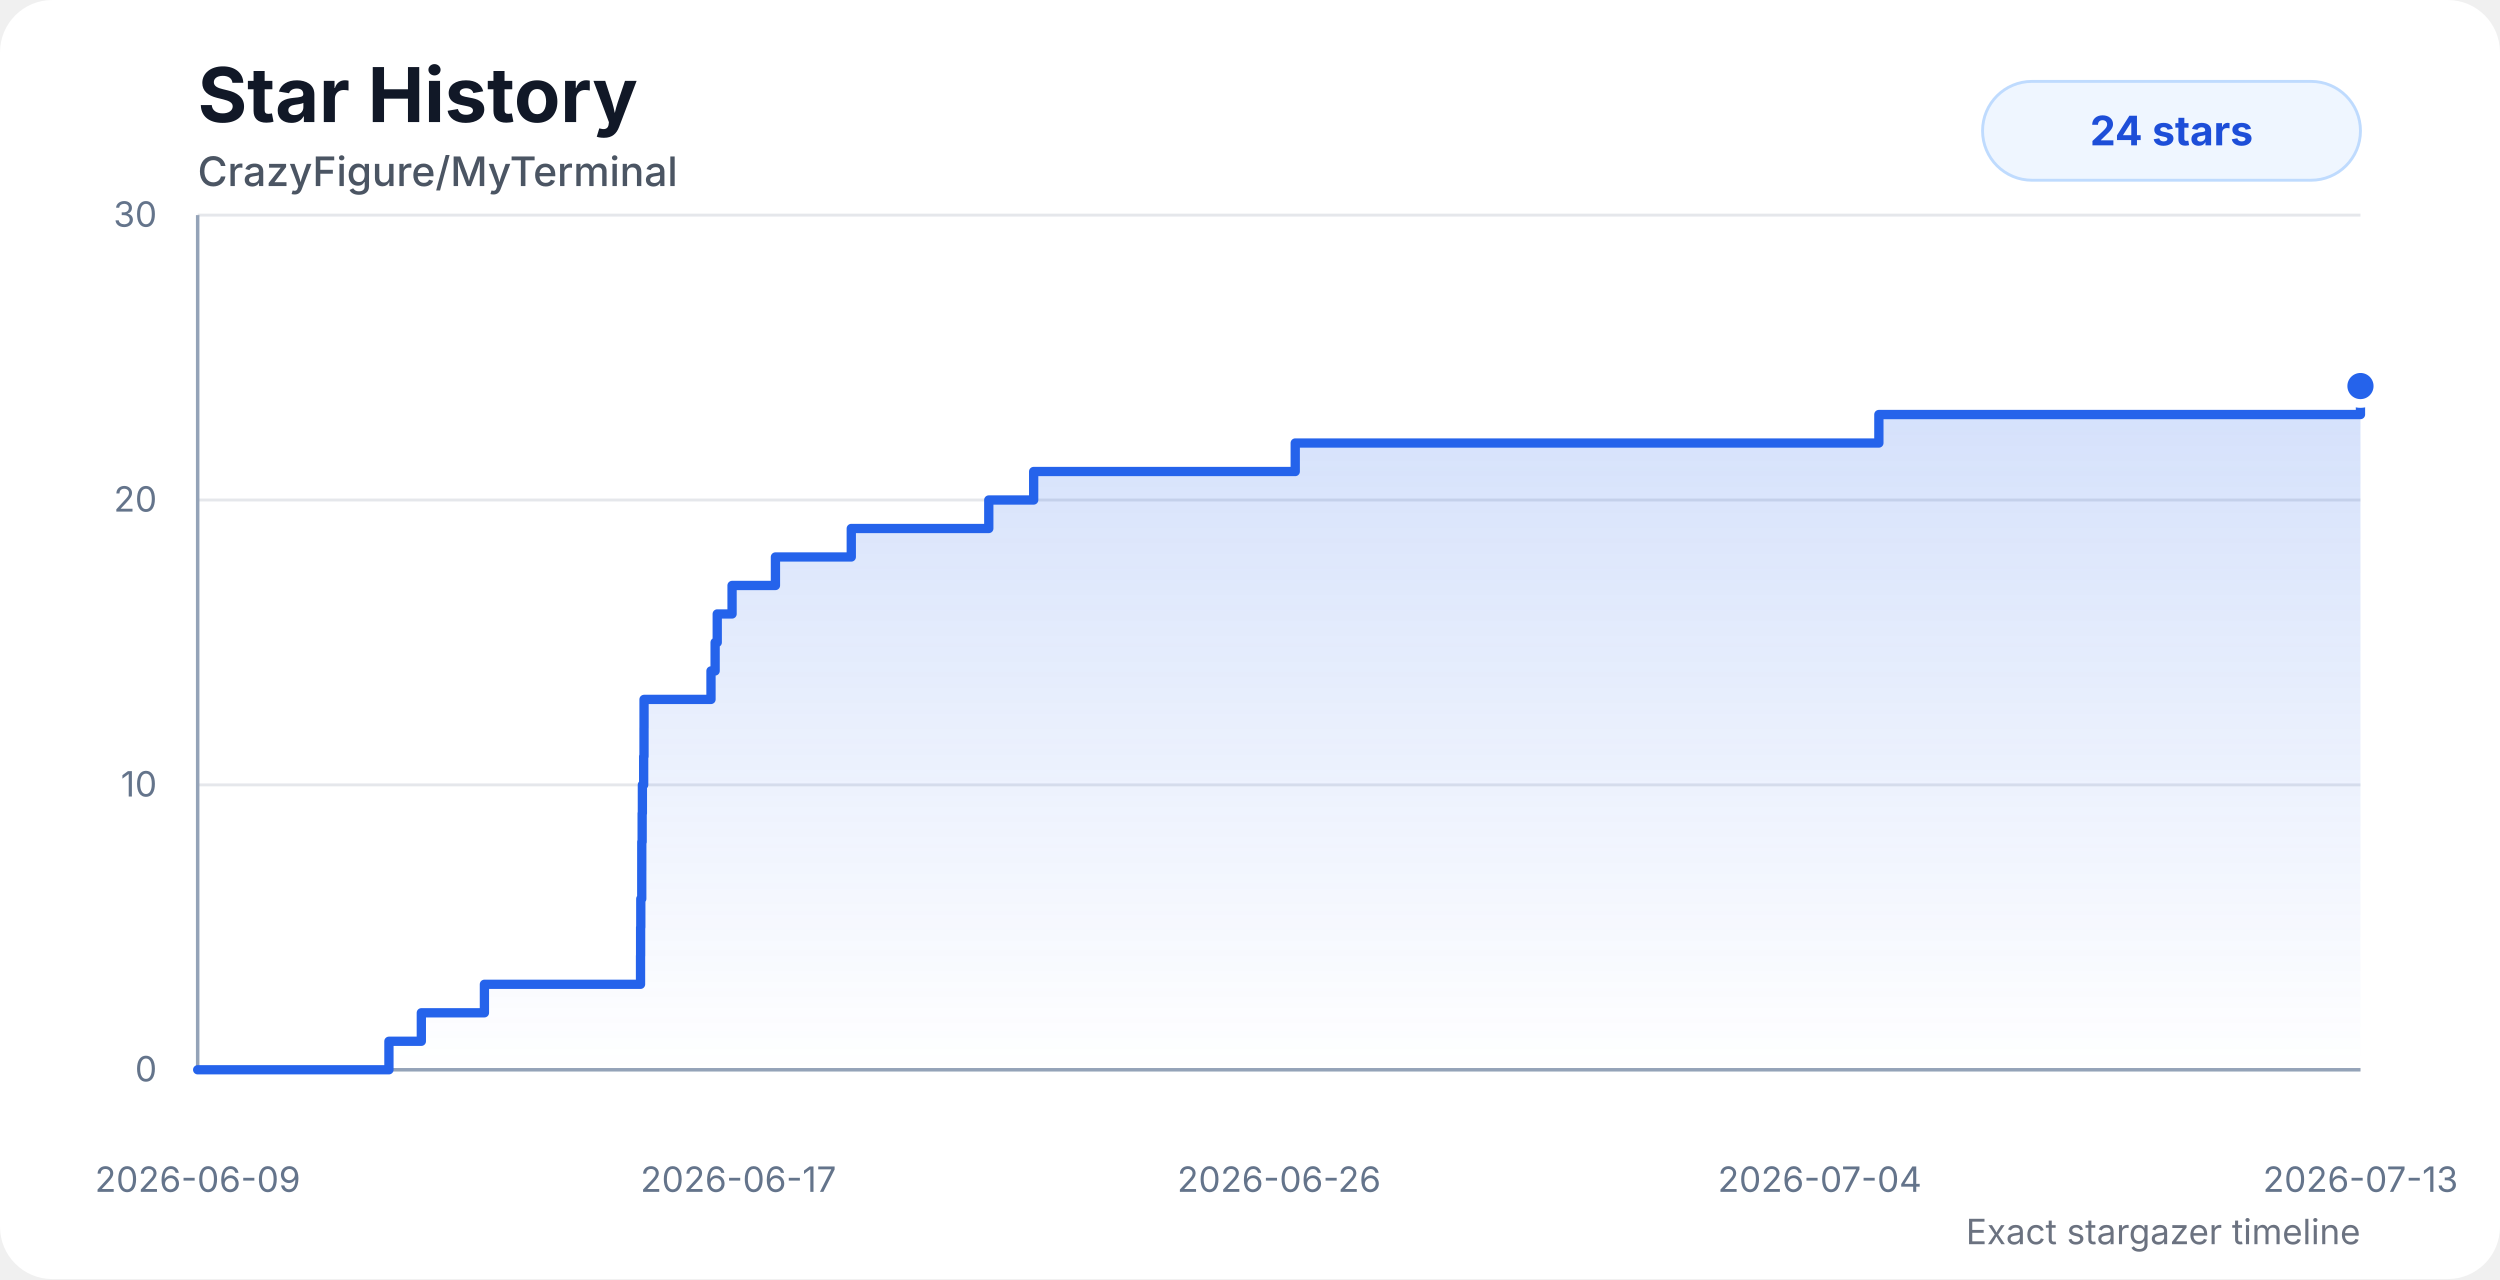
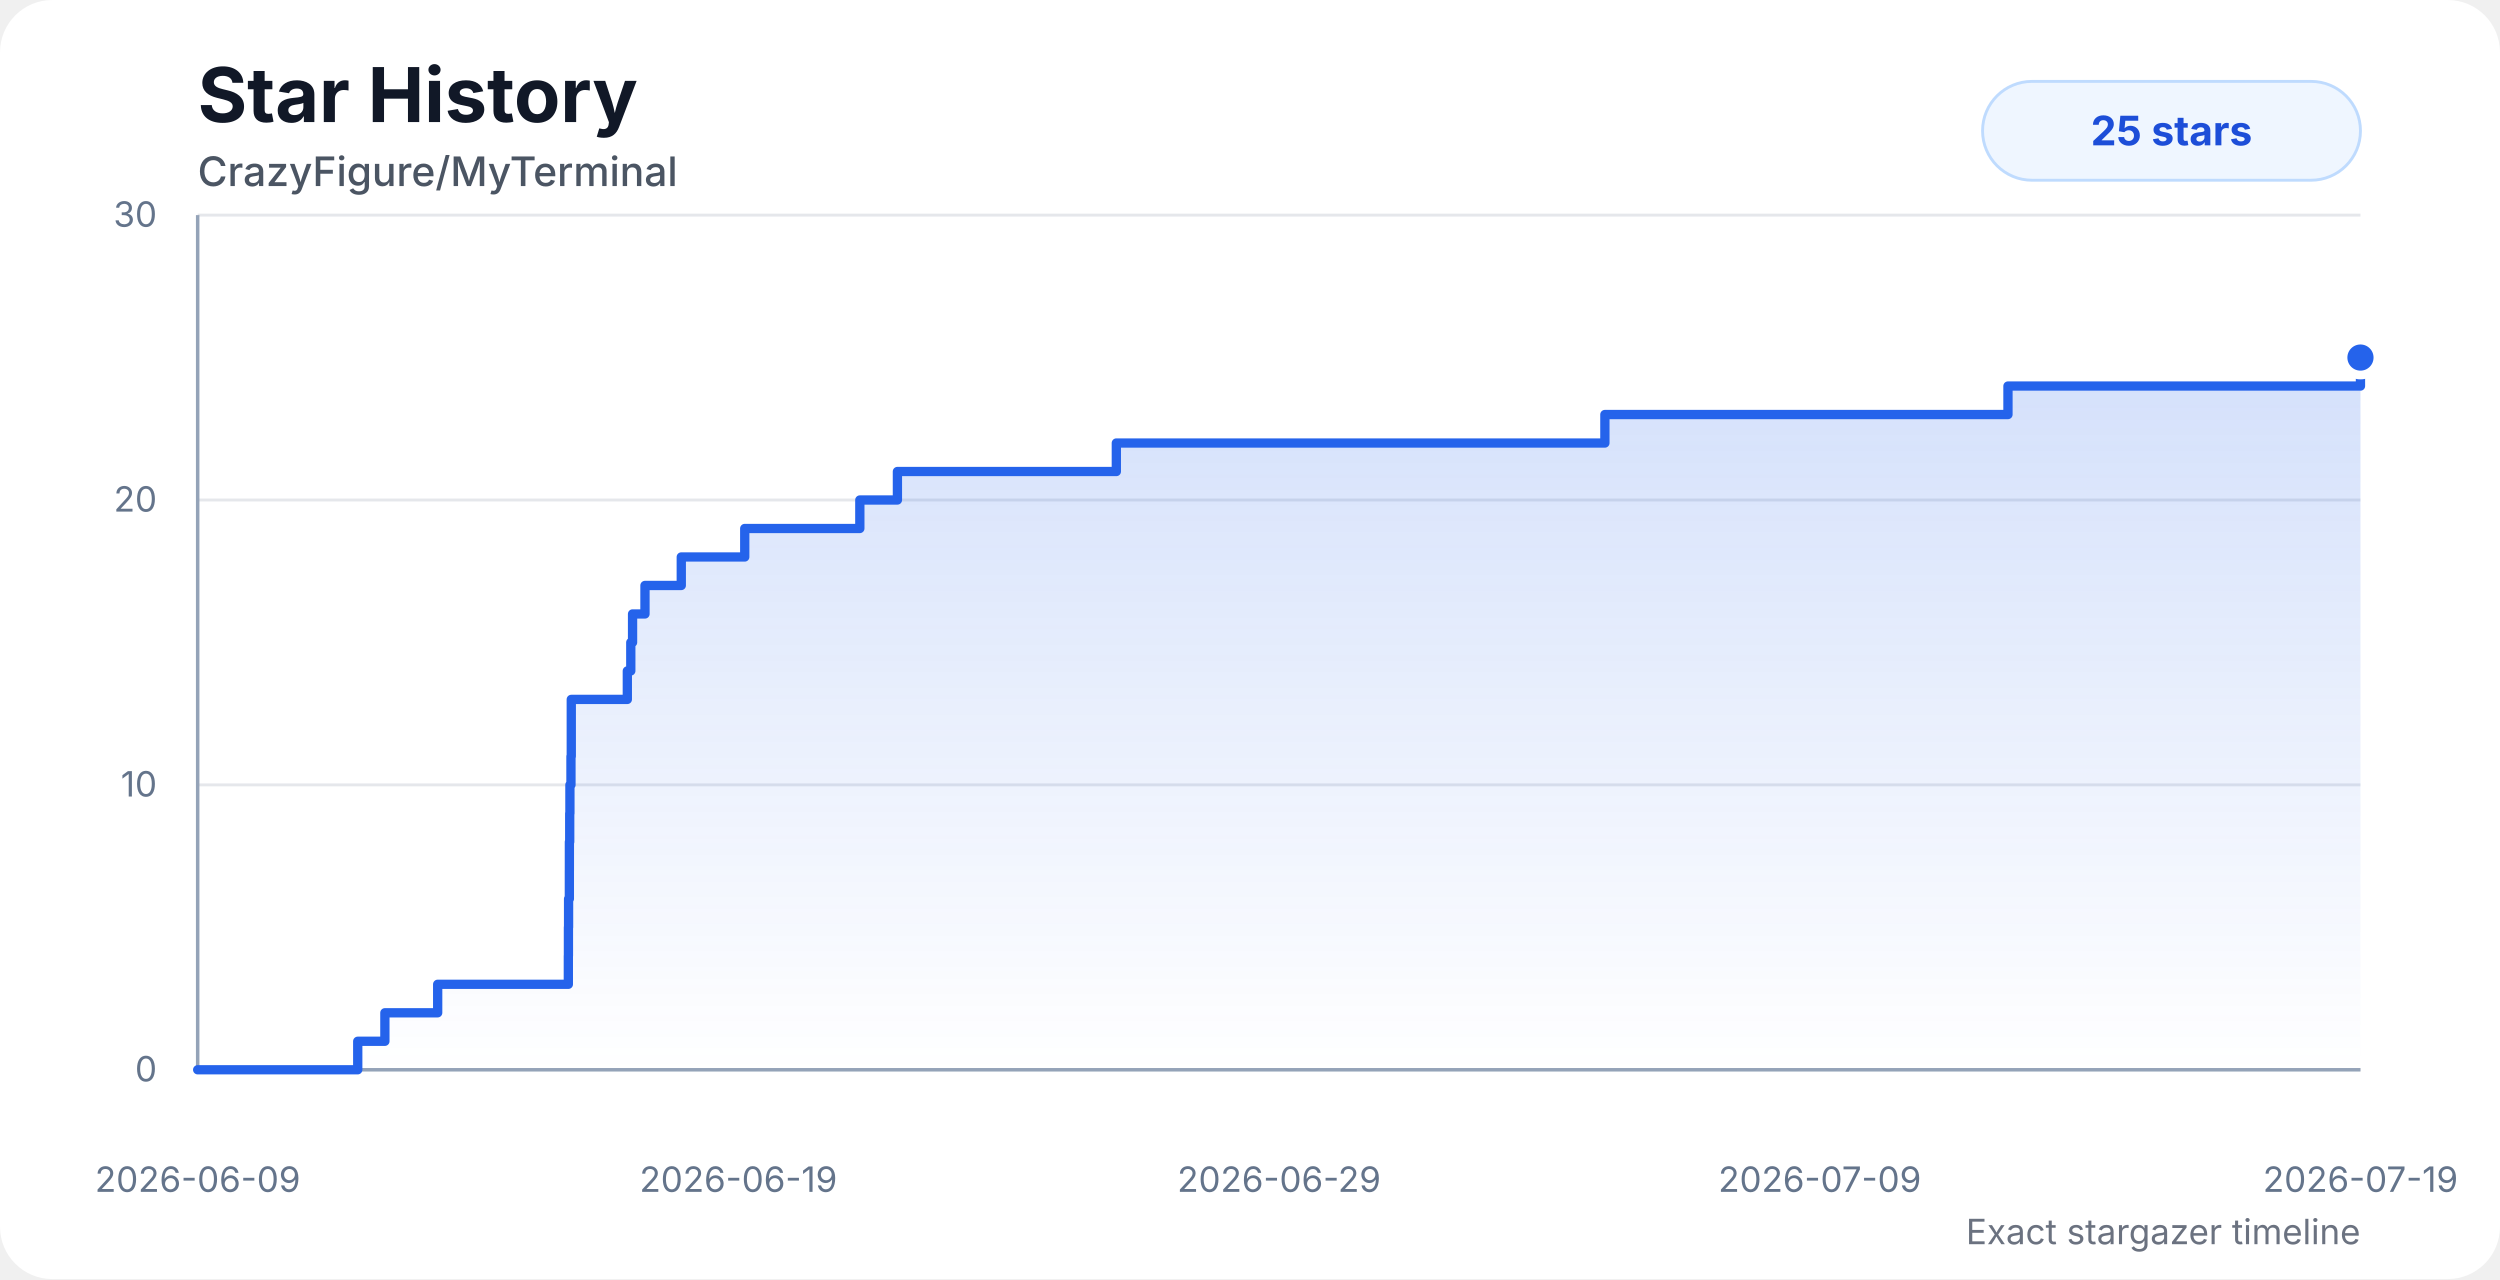
<svg xmlns="http://www.w3.org/2000/svg" width="860" height="440" viewBox="0 0 860 440" role="img" aria-labelledby="title desc">
  <style>
    .chart-bg { fill: #ffffff; }
    .title { fill: #111827; font: 700 26px system-ui, -apple-system, BlinkMacSystemFont, "Segoe UI", sans-serif; }
    .subtitle { fill: #4b5563; font: 500 14px system-ui, -apple-system, BlinkMacSystemFont, "Segoe UI", sans-serif; }
    .axis-label { fill: #64748b; font: 12px system-ui, -apple-system, BlinkMacSystemFont, "Segoe UI", sans-serif; }
    .grid { stroke: #e5e7eb; stroke-width: 1; }
    .axis { stroke: #94a3b8; stroke-width: 1.2; }
    .area { fill: url(#starGradient); opacity: 0.28; }
    .line { fill: none; stroke: #2563eb; stroke-width: 3.2; stroke-linecap: round; stroke-linejoin: round; }
    .dot { fill: #2563eb; stroke: #ffffff; stroke-width: 3; }
    .badge { fill: #eff6ff; stroke: #bfdbfe; }
    .badge-text { fill: #1d4ed8; font: 700 14px system-ui, -apple-system, BlinkMacSystemFont, "Segoe UI", sans-serif; }
    .status { fill: #6b7280; font: 12px system-ui, -apple-system, BlinkMacSystemFont, "Segoe UI", sans-serif; }
    @media (prefers-color-scheme: dark) {
      .chart-bg { fill: #0d1117; }
      .title { fill: #f8fafc; }
      .subtitle { fill: #cbd5e1; }
      .axis-label { fill: #94a3b8; }
      .grid { stroke: #1f2937; }
      .axis { stroke: #475569; }
      .dot { stroke: #0d1117; }
      .badge { fill: #172554; stroke: #1d4ed8; }
      .badge-text { fill: #bfdbfe; }
      .status { fill: #94a3b8; }
    }
  </style>
  <defs>
    <linearGradient id="starGradient" x1="0" x2="0" y1="0" y2="1">
      <stop offset="0%" stop-color="#2563eb" stop-opacity="0.72" />
      <stop offset="100%" stop-color="#2563eb" stop-opacity="0" />
    </linearGradient>
  </defs>
  <rect class="chart-bg" width="860" height="440" rx="18" />
  <text class="title" x="68" y="42">Star History</text>
  <text class="subtitle" x="68" y="64">CrazyFigure/MyTerminal</text>
  <g>
    <line class="grid" x1="68" y1="368" x2="812" y2="368" />
    <line class="grid" x1="68" y1="270" x2="812" y2="270" />
    <line class="grid" x1="68" y1="172" x2="812" y2="172" />
    <line class="grid" x1="68" y1="74" x2="812" y2="74" />
    <line class="axis" x1="68" y1="74" x2="68" y2="368" />
    <line class="axis" x1="68" y1="368" x2="812" y2="368" />
    <text class="axis-label" x="54" y="372" text-anchor="end">0</text>
    <text class="axis-label" x="54" y="274" text-anchor="end">10</text>
    <text class="axis-label" x="54" y="176" text-anchor="end">20</text>
    <text class="axis-label" x="54" y="78" text-anchor="end">30</text>
    <text class="axis-label" x="68" y="410" text-anchor="middle">2026-06-09</text>
-     <text class="axis-label" x="254" y="410" text-anchor="middle">2026-06-17</text>
-     <text class="axis-label" x="440" y="410" text-anchor="middle">2026-06-26</text>
-     <text class="axis-label" x="626" y="410" text-anchor="middle">2026-07-04</text>
-     <text class="axis-label" x="812" y="410" text-anchor="middle">2026-07-13</text>
+     <text class="axis-label" x="254" y="410" text-anchor="middle">2026-06-19</text>
+     <text class="axis-label" x="440" y="410" text-anchor="middle">2026-06-29</text>
+     <text class="axis-label" x="626" y="410" text-anchor="middle">2026-07-09</text>
+     <text class="axis-label" x="812" y="410" text-anchor="middle">2026-07-19</text>
  </g>
-   <path class="area" d="M 68 368 H 133.79 V 358.2 H 144.94 V 348.4 H 166.64 V 338.6 H 220.34 V 328.8 H 220.37 V 319 H 220.43 V 309.2 H 220.76 V 299.4 H 220.77 V 289.6 H 220.9 V 279.8 H 220.98 V 270 H 221.42 V 260.2 H 221.54 V 250.4 H 221.55 V 240.6 H 244.58 V 230.8 H 246 V 221 H 246.73 V 211.2 H 251.83 V 201.4 H 266.75 V 191.6 H 292.84 V 181.8 H 340.14 V 172 H 355.58 V 162.2 H 445.56 V 152.4 H 646.33 V 142.6 H 812 V 132.8 L 812 368 L 68 368 Z" />
-   <path class="line" d="M 68 368 H 133.79 V 358.2 H 144.94 V 348.4 H 166.64 V 338.6 H 220.34 V 328.8 H 220.37 V 319 H 220.43 V 309.2 H 220.76 V 299.4 H 220.77 V 289.6 H 220.9 V 279.8 H 220.98 V 270 H 221.42 V 260.2 H 221.54 V 250.4 H 221.55 V 240.6 H 244.58 V 230.8 H 246 V 221 H 246.73 V 211.2 H 251.83 V 201.4 H 266.75 V 191.6 H 292.84 V 181.8 H 340.14 V 172 H 355.58 V 162.2 H 445.56 V 152.4 H 646.33 V 142.6 H 812 V 132.8" />
-   <circle class="dot" cx="812" cy="132.8" r="6" />
+   <path class="area" d="M 68 368 H 123.06 V 358.2 H 132.4 V 348.4 H 150.56 V 338.6 H 195.51 V 328.8 H 195.54 V 319 H 195.59 V 309.2 H 195.86 V 299.4 H 195.87 V 289.6 H 195.98 V 279.8 H 196.05 V 270 H 196.41 V 260.2 H 196.52 V 250.4 H 196.52 V 240.6 H 215.8 V 230.8 H 216.99 V 221 H 217.6 V 211.2 H 221.87 V 201.4 H 234.36 V 191.6 H 256.19 V 181.8 H 295.78 V 172 H 308.71 V 162.2 H 384.02 V 152.4 H 552.08 V 142.6 H 690.74 V 132.8 H 812 V 123 L 812 368 L 68 368 Z" />
+   <path class="line" d="M 68 368 H 123.06 V 358.2 H 132.4 V 348.4 H 150.56 V 338.6 H 195.51 V 328.8 H 195.54 V 319 H 195.59 V 309.2 H 195.86 V 299.4 H 195.87 V 289.6 H 195.98 V 279.8 H 196.05 V 270 H 196.41 V 260.2 H 196.52 V 250.4 H 196.52 V 240.6 H 215.8 V 230.8 H 216.99 V 221 H 217.6 V 211.2 H 221.87 V 201.4 H 234.36 V 191.6 H 256.19 V 181.8 H 295.78 V 172 H 308.71 V 162.2 H 384.02 V 152.4 H 552.08 V 142.6 H 690.74 V 132.8 H 812 V 123" />
+   <circle class="dot" cx="812" cy="123" r="6" />
  <rect class="badge" x="682" y="28" width="130" height="34" rx="17" />
-   <text class="badge-text" x="747" y="50" text-anchor="middle">24 stars</text>
+   <text class="badge-text" x="747" y="50" text-anchor="middle">25 stars</text>
  <text class="status" x="812" y="428" text-anchor="end">Exact stargazer timeline</text>
</svg>
